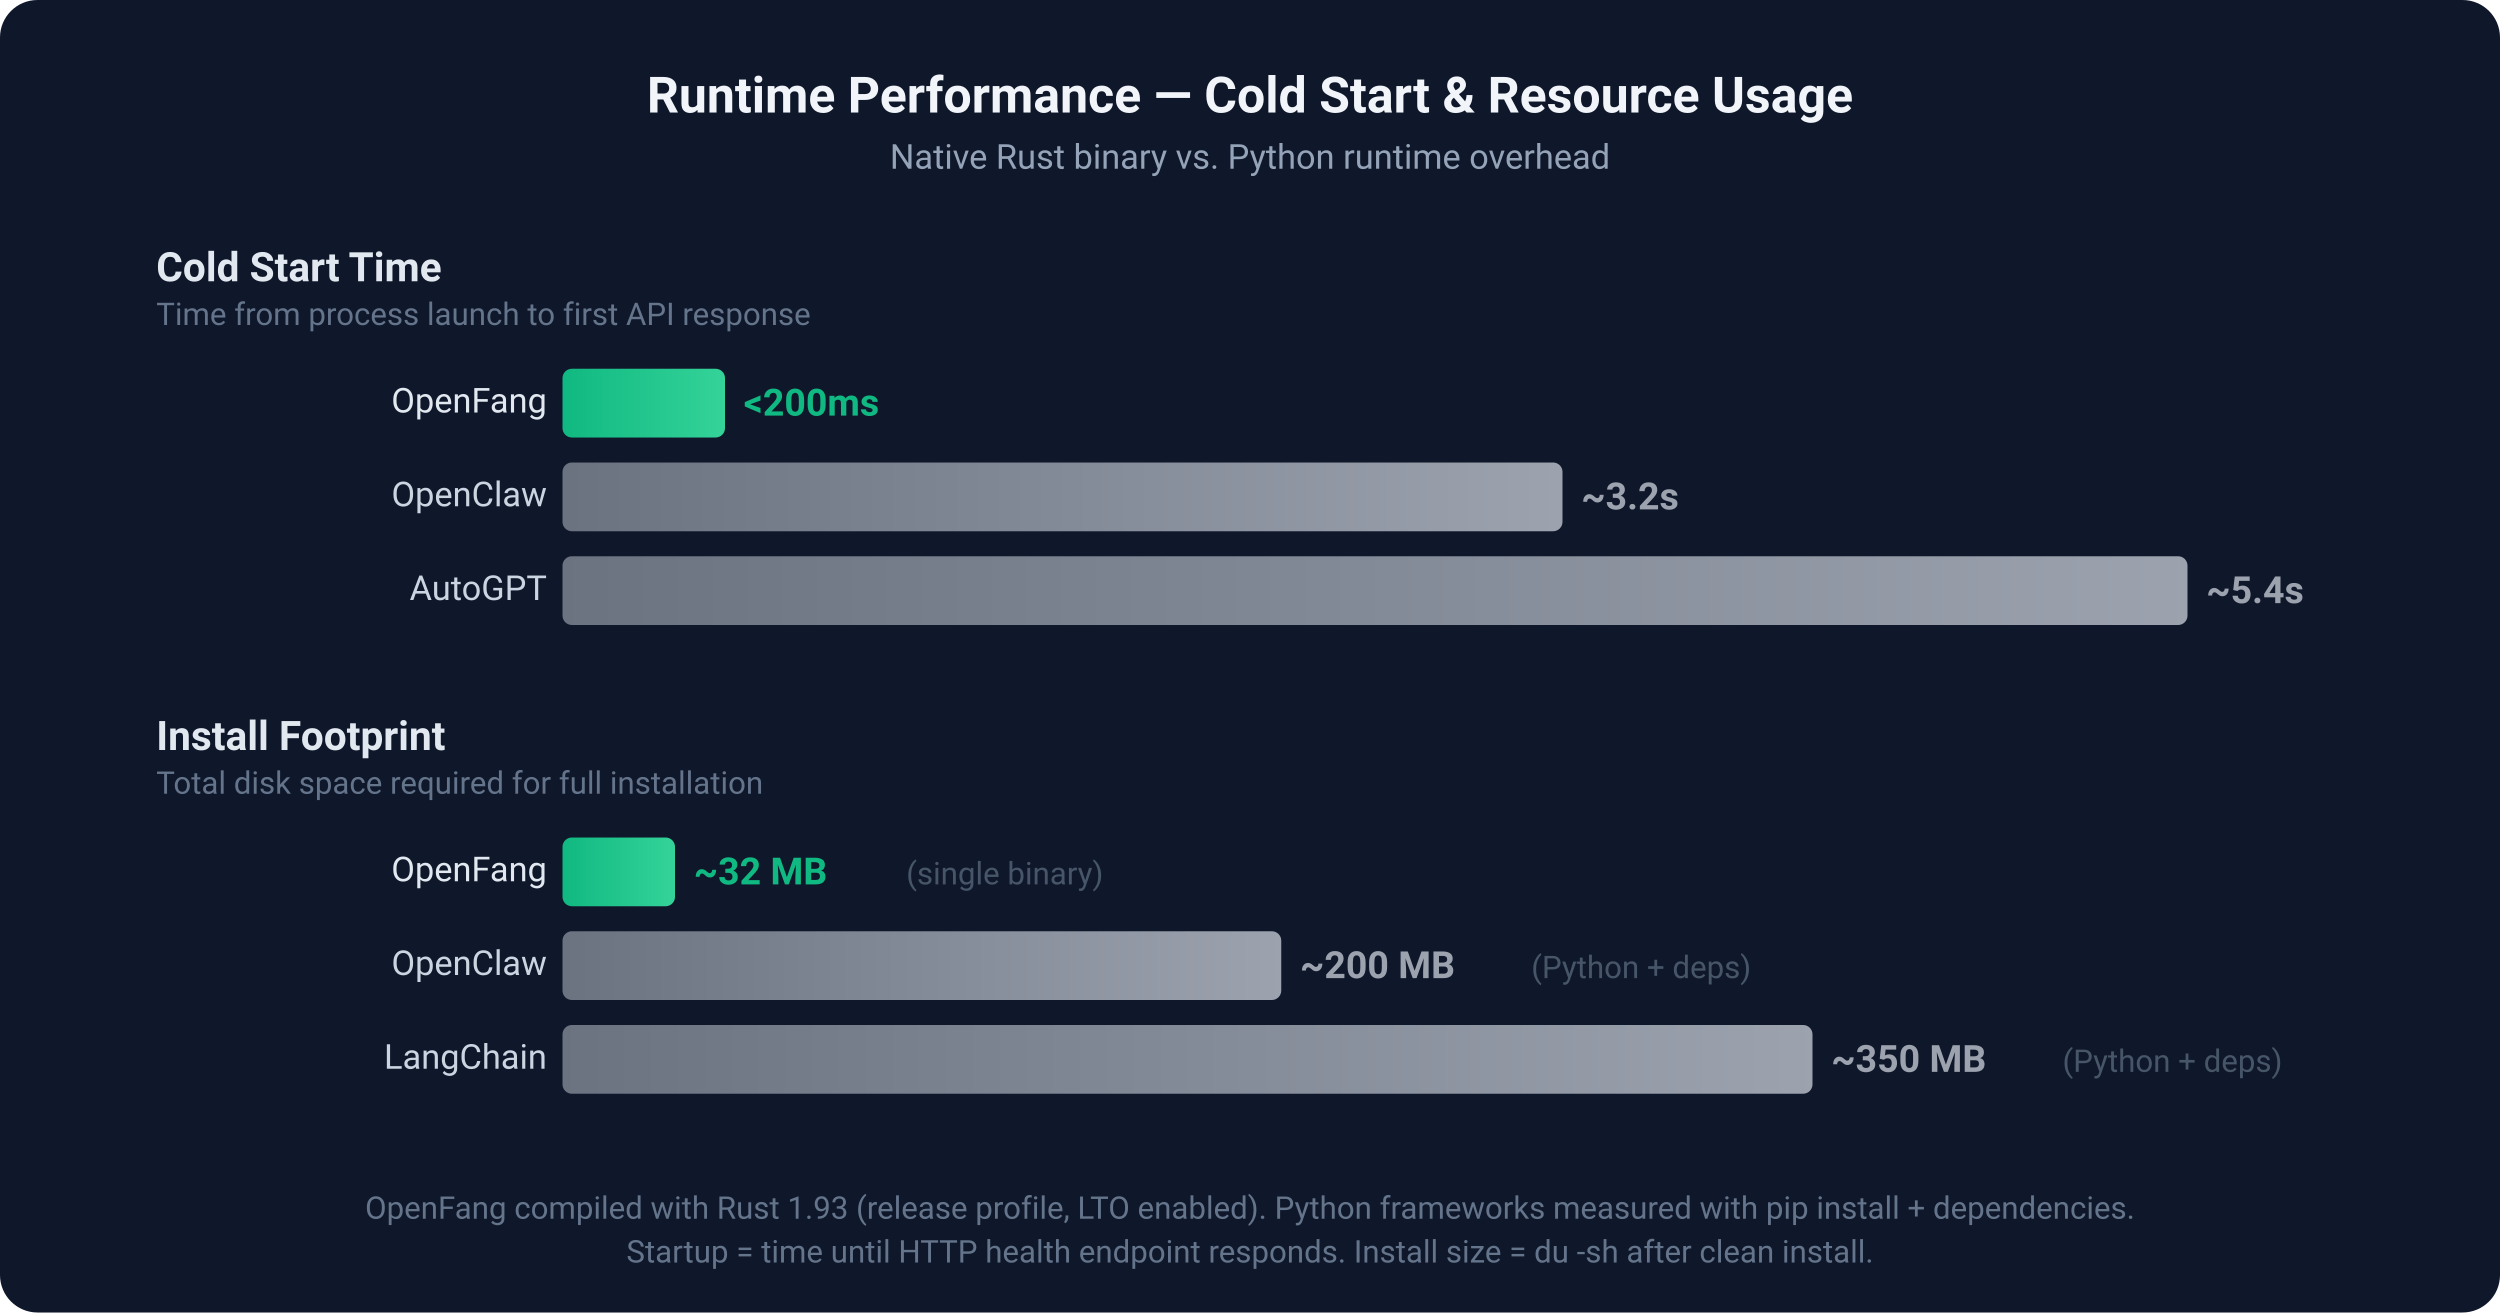
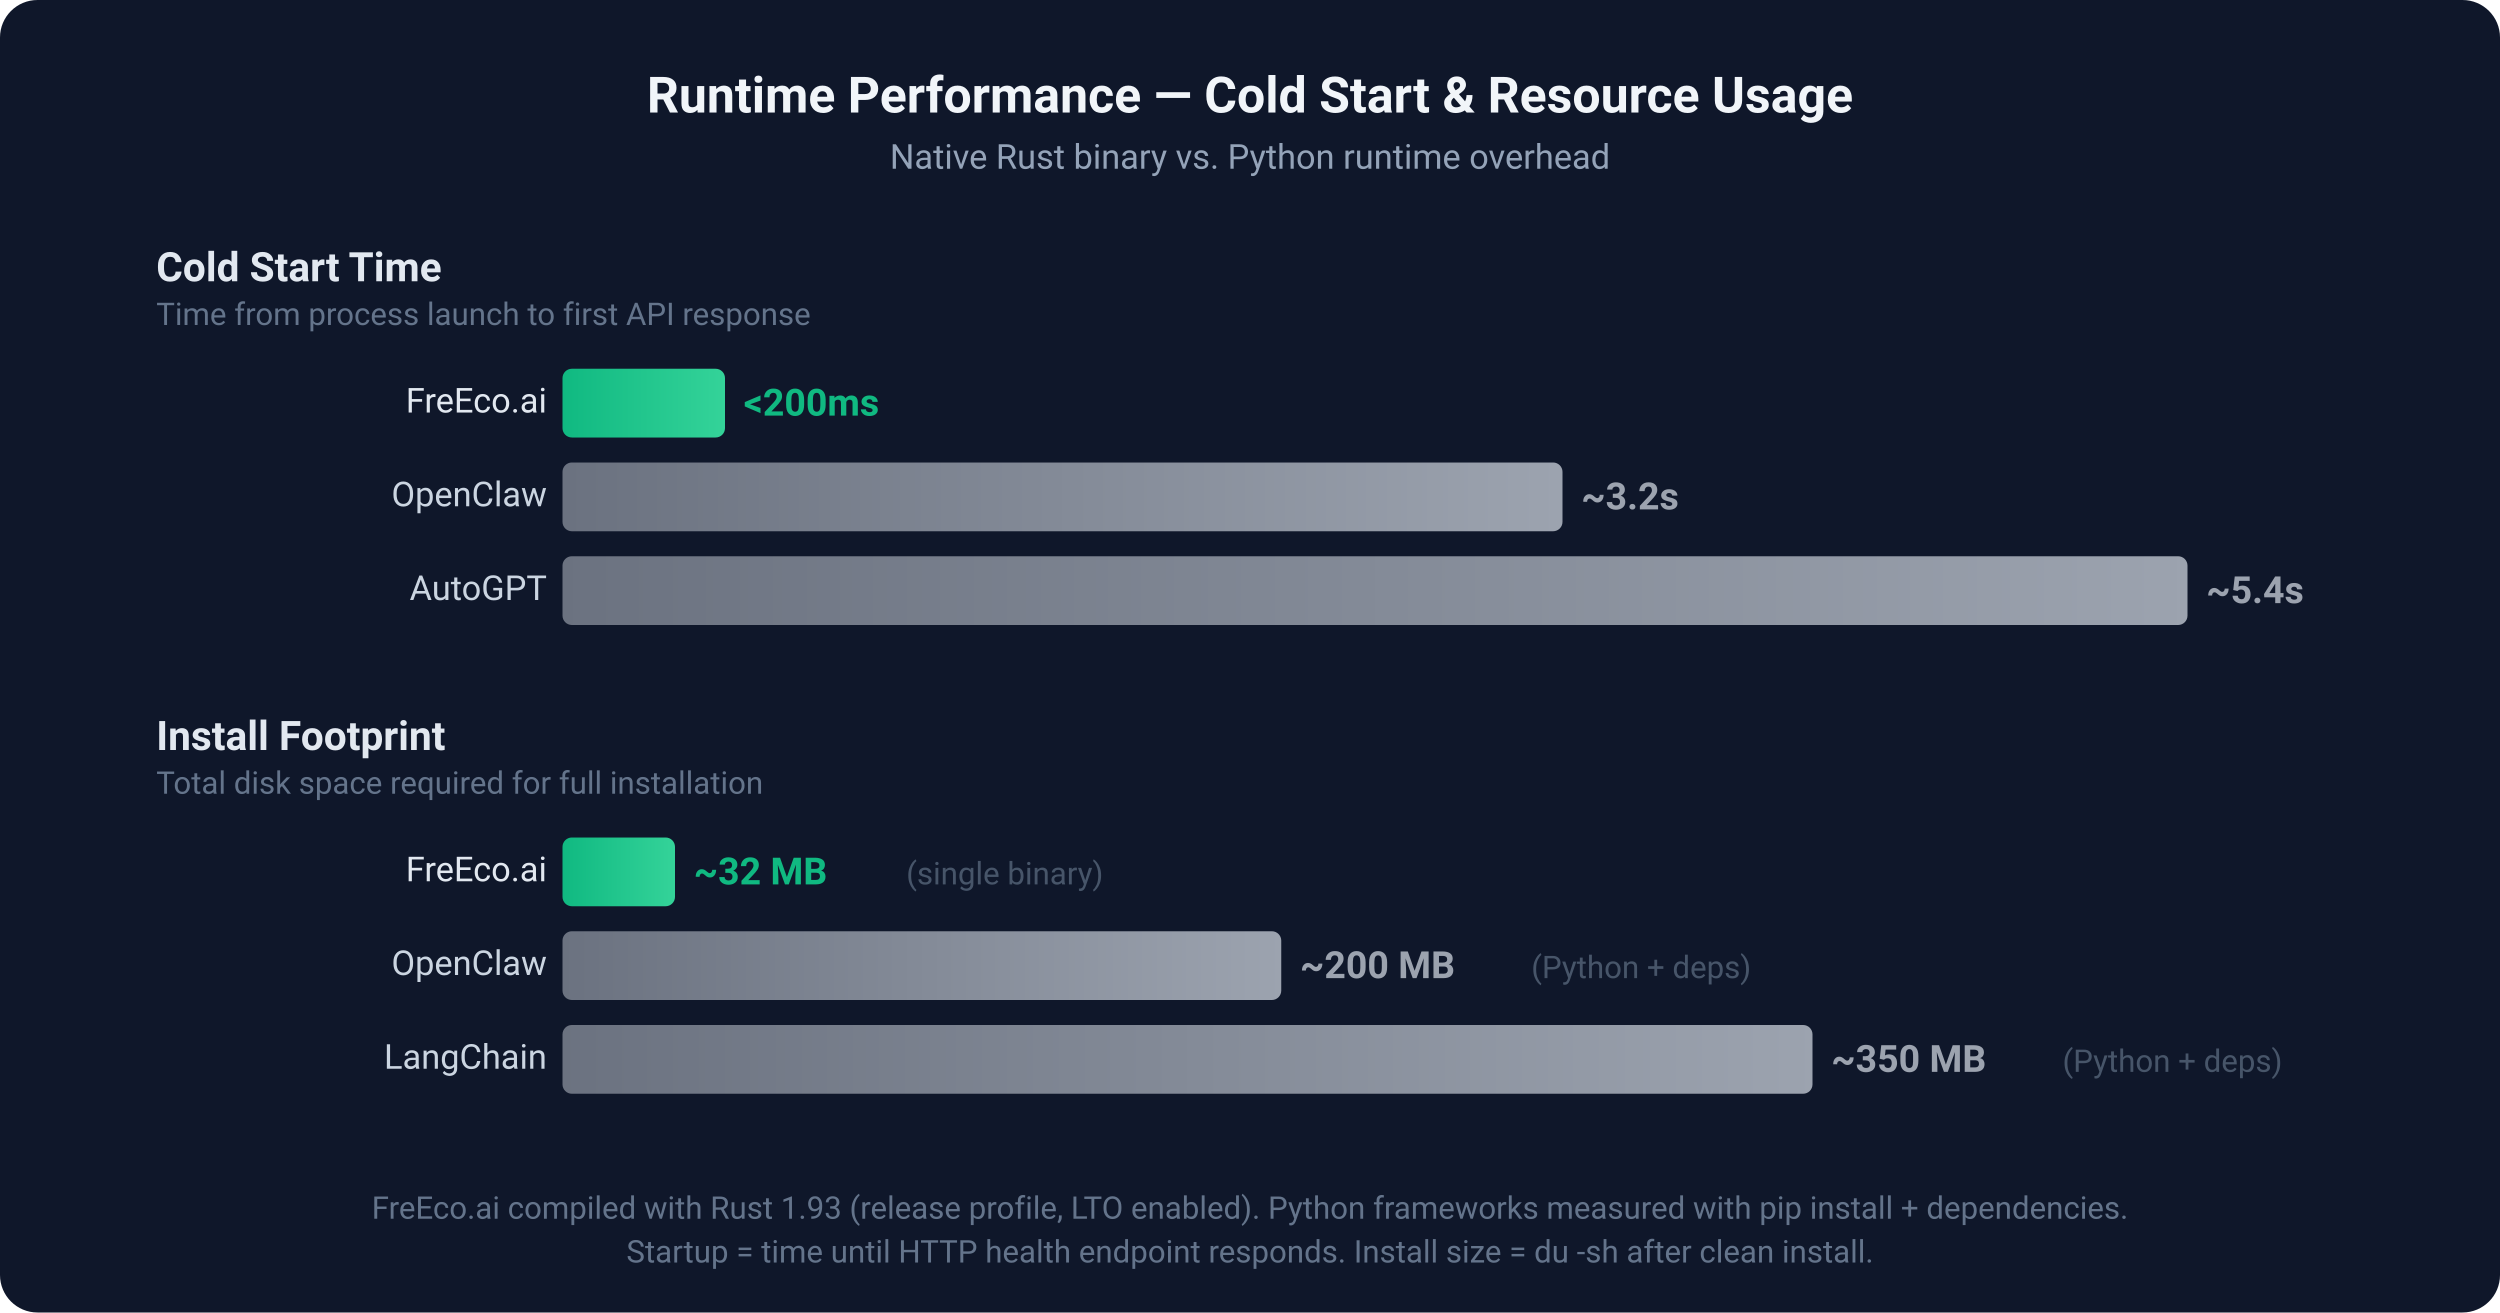
<svg xmlns="http://www.w3.org/2000/svg" viewBox="0 0 800 420" font-family="-apple-system,BlinkMacSystemFont,'Segoe UI',Roboto,Helvetica,Arial,sans-serif">
  <defs>
    <linearGradient id="pf" x1="0" y1="0" x2="1" y2="0">
      <stop offset="0%" stop-color="#10b981" />
      <stop offset="100%" stop-color="#34d399" />
    </linearGradient>
    <linearGradient id="pg" x1="0" y1="0" x2="1" y2="0">
      <stop offset="0%" stop-color="#6b7280" />
      <stop offset="100%" stop-color="#9ca3af" />
    </linearGradient>
  </defs>
  <rect width="800" height="420" rx="12" fill="#0f172a" />
  <text x="400" y="36" text-anchor="middle" fill="#f1f5f9" font-size="16" font-weight="700">Runtime Performance — Cold Start &amp; Resource Usage</text>
  <text x="400" y="54" text-anchor="middle" fill="#94a3b8" font-size="11">Native Rust binary vs. Python runtime overhead</text>
  <text x="50" y="90" fill="#e2e8f0" font-size="13" font-weight="600">Cold Start Time</text>
  <text x="50" y="104" fill="#64748b" font-size="10">Time from process launch to first API response</text>
-   <text x="175" y="132" text-anchor="end" fill="#e2e8f0" font-size="11">OpenFang</text>
+   <text x="175" y="132" text-anchor="end" fill="#e2e8f0" font-size="11">FreEco.ai</text>
  <rect x="180" y="118" width="52" height="22" rx="3" fill="url(#pf)" />
  <text x="238" y="133" fill="#10b981" font-size="12" font-weight="700">&lt;200ms</text>
  <text x="175" y="162" text-anchor="end" fill="#cbd5e1" font-size="11">OpenClaw</text>
  <rect x="180" y="148" width="320" height="22" rx="3" fill="url(#pg)" />
  <text x="506" y="163" fill="#9ca3af" font-size="12" font-weight="600">~3.2s</text>
  <text x="175" y="192" text-anchor="end" fill="#cbd5e1" font-size="11">AutoGPT</text>
  <rect x="180" y="178" width="520" height="22" rx="3" fill="url(#pg)" />
  <text x="706" y="193" fill="#9ca3af" font-size="12" font-weight="600">~5.4s</text>
  <text x="50" y="240" fill="#e2e8f0" font-size="13" font-weight="600">Install Footprint</text>
  <text x="50" y="254" fill="#64748b" font-size="10">Total disk space required for full installation</text>
-   <text x="175" y="282" text-anchor="end" fill="#e2e8f0" font-size="11">OpenFang</text>
+   <text x="175" y="282" text-anchor="end" fill="#e2e8f0" font-size="11">FreEco.ai</text>
  <rect x="180" y="268" width="36" height="22" rx="3" fill="url(#pf)" />
  <text x="222" y="283" fill="#10b981" font-size="12" font-weight="700">~32 MB</text>
  <text x="290" y="283" fill="#475569" font-size="10">(single binary)</text>
  <text x="175" y="312" text-anchor="end" fill="#cbd5e1" font-size="11">OpenClaw</text>
  <rect x="180" y="298" width="230" height="22" rx="3" fill="url(#pg)" />
  <text x="416" y="313" fill="#9ca3af" font-size="12" font-weight="600">~200 MB</text>
  <text x="490" y="313" fill="#475569" font-size="10">(Python + deps)</text>
  <text x="175" y="342" text-anchor="end" fill="#cbd5e1" font-size="11">LangChain</text>
  <rect x="180" y="328" width="400" height="22" rx="3" fill="url(#pg)" />
  <text x="586" y="343" fill="#9ca3af" font-size="12" font-weight="600">~350 MB</text>
  <text x="660" y="343" fill="#475569" font-size="10">(Python + deps)</text>
-   <text x="400" y="390" text-anchor="middle" fill="#64748b" font-size="10">OpenFang compiled with Rust 1.93 (release profile, LTO enabled). Python frameworks measured with pip install + dependencies.</text>
+   <text x="400" y="390" text-anchor="middle" fill="#64748b" font-size="10">FreEco.ai compiled with Rust 1.93 (release profile, LTO enabled). Python frameworks measured with pip install + dependencies.</text>
  <text x="400" y="404" text-anchor="middle" fill="#64748b" font-size="10">Startup = time until HTTP health endpoint responds. Install size = du -sh after clean install.</text>
</svg>
